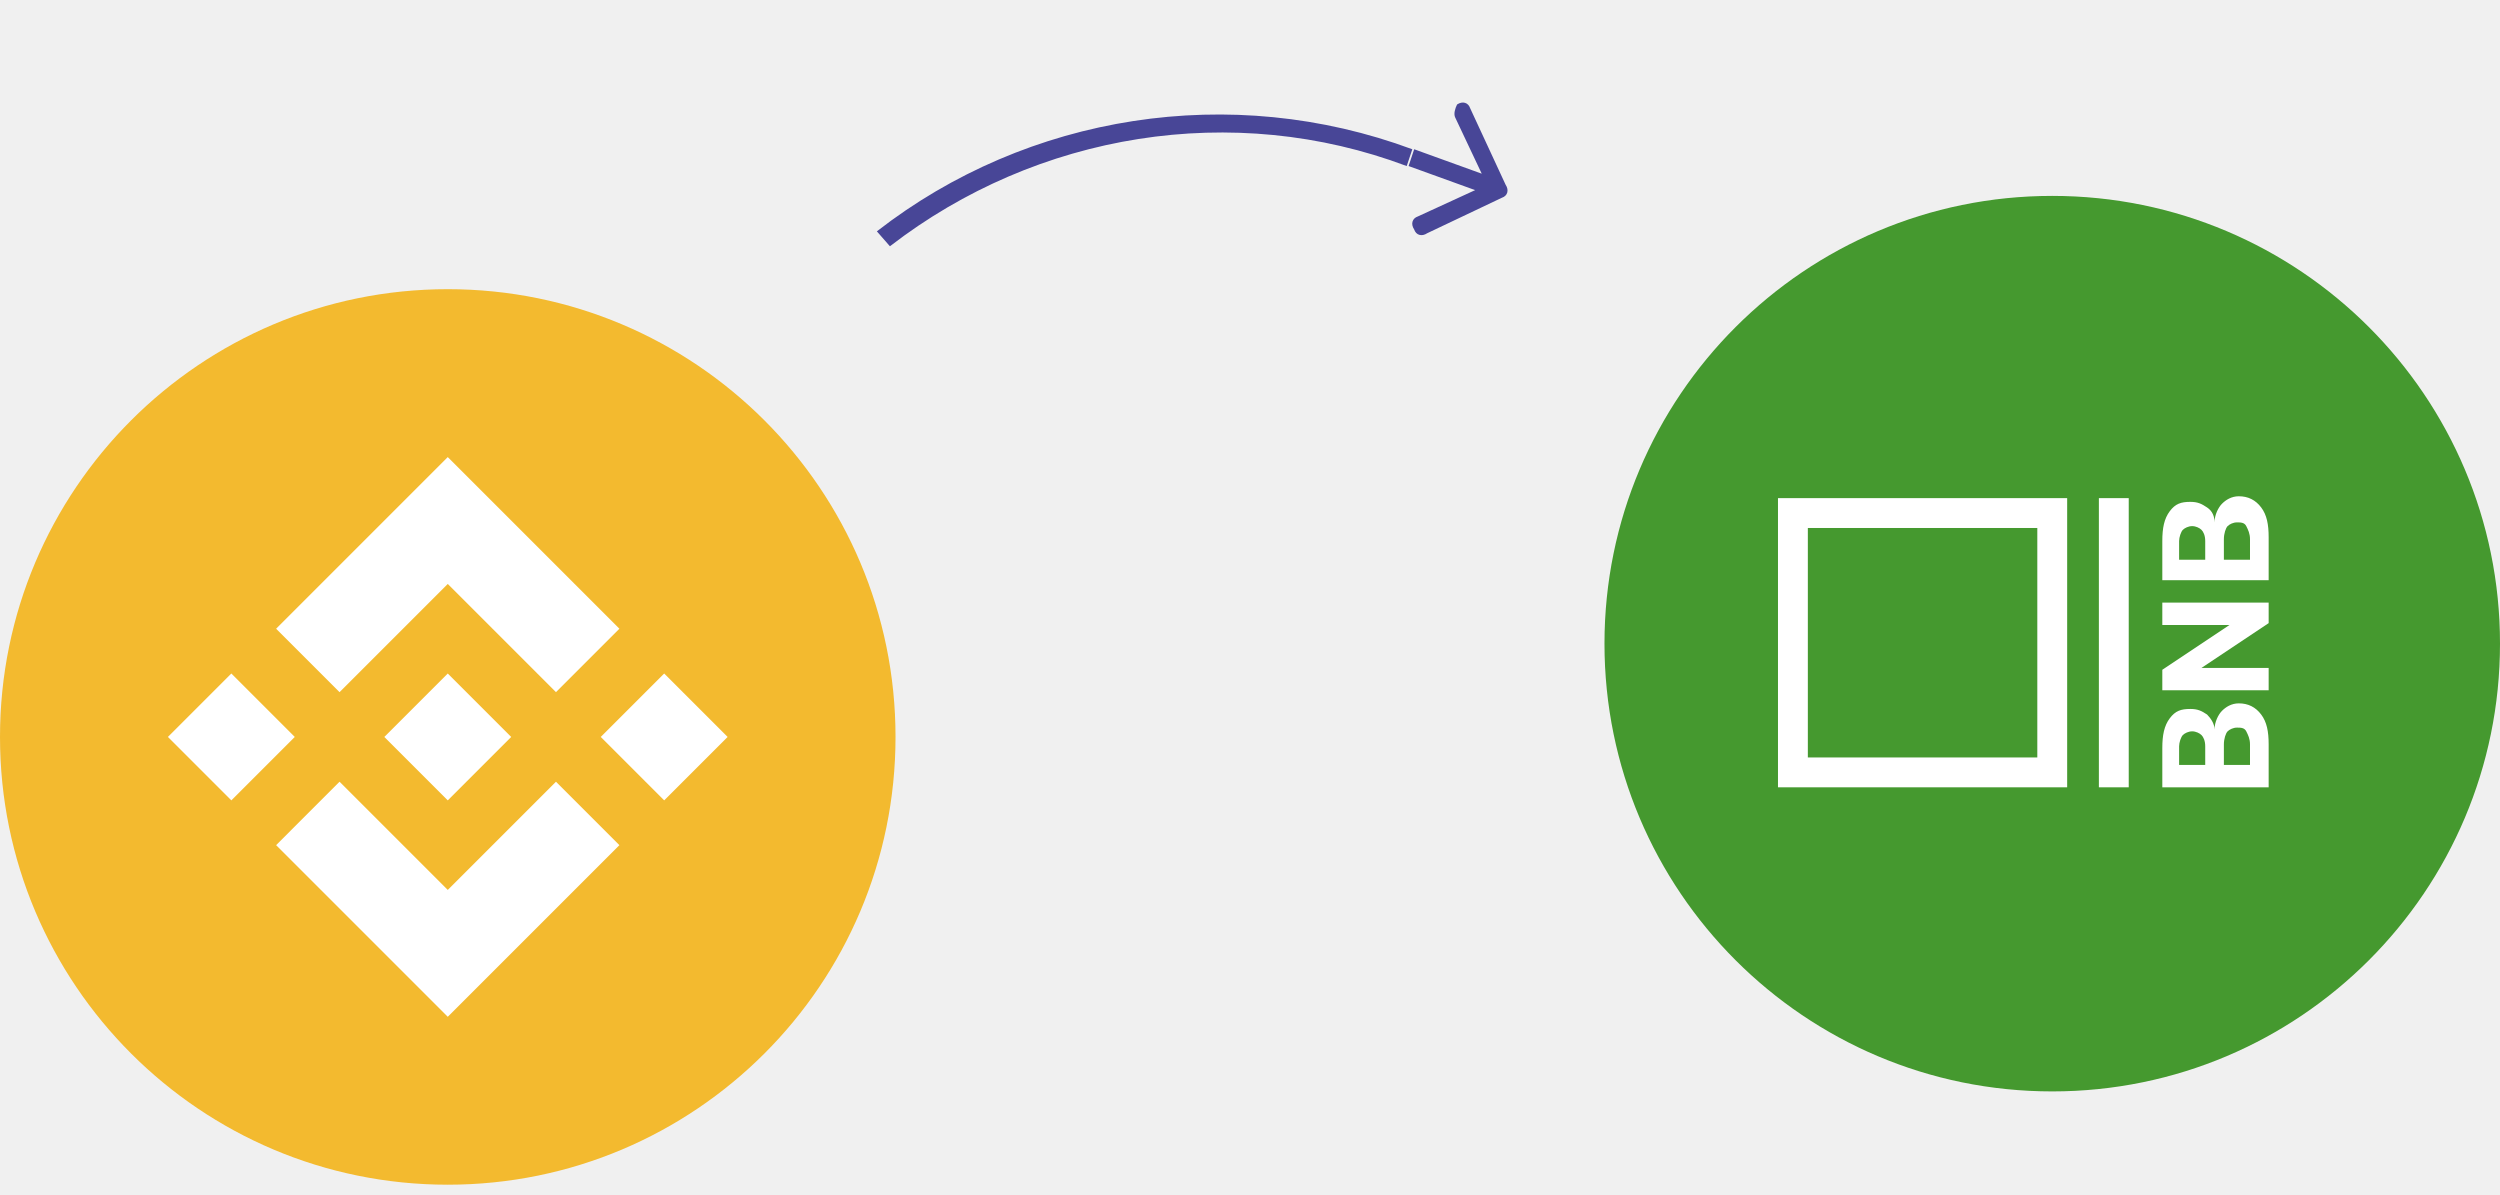
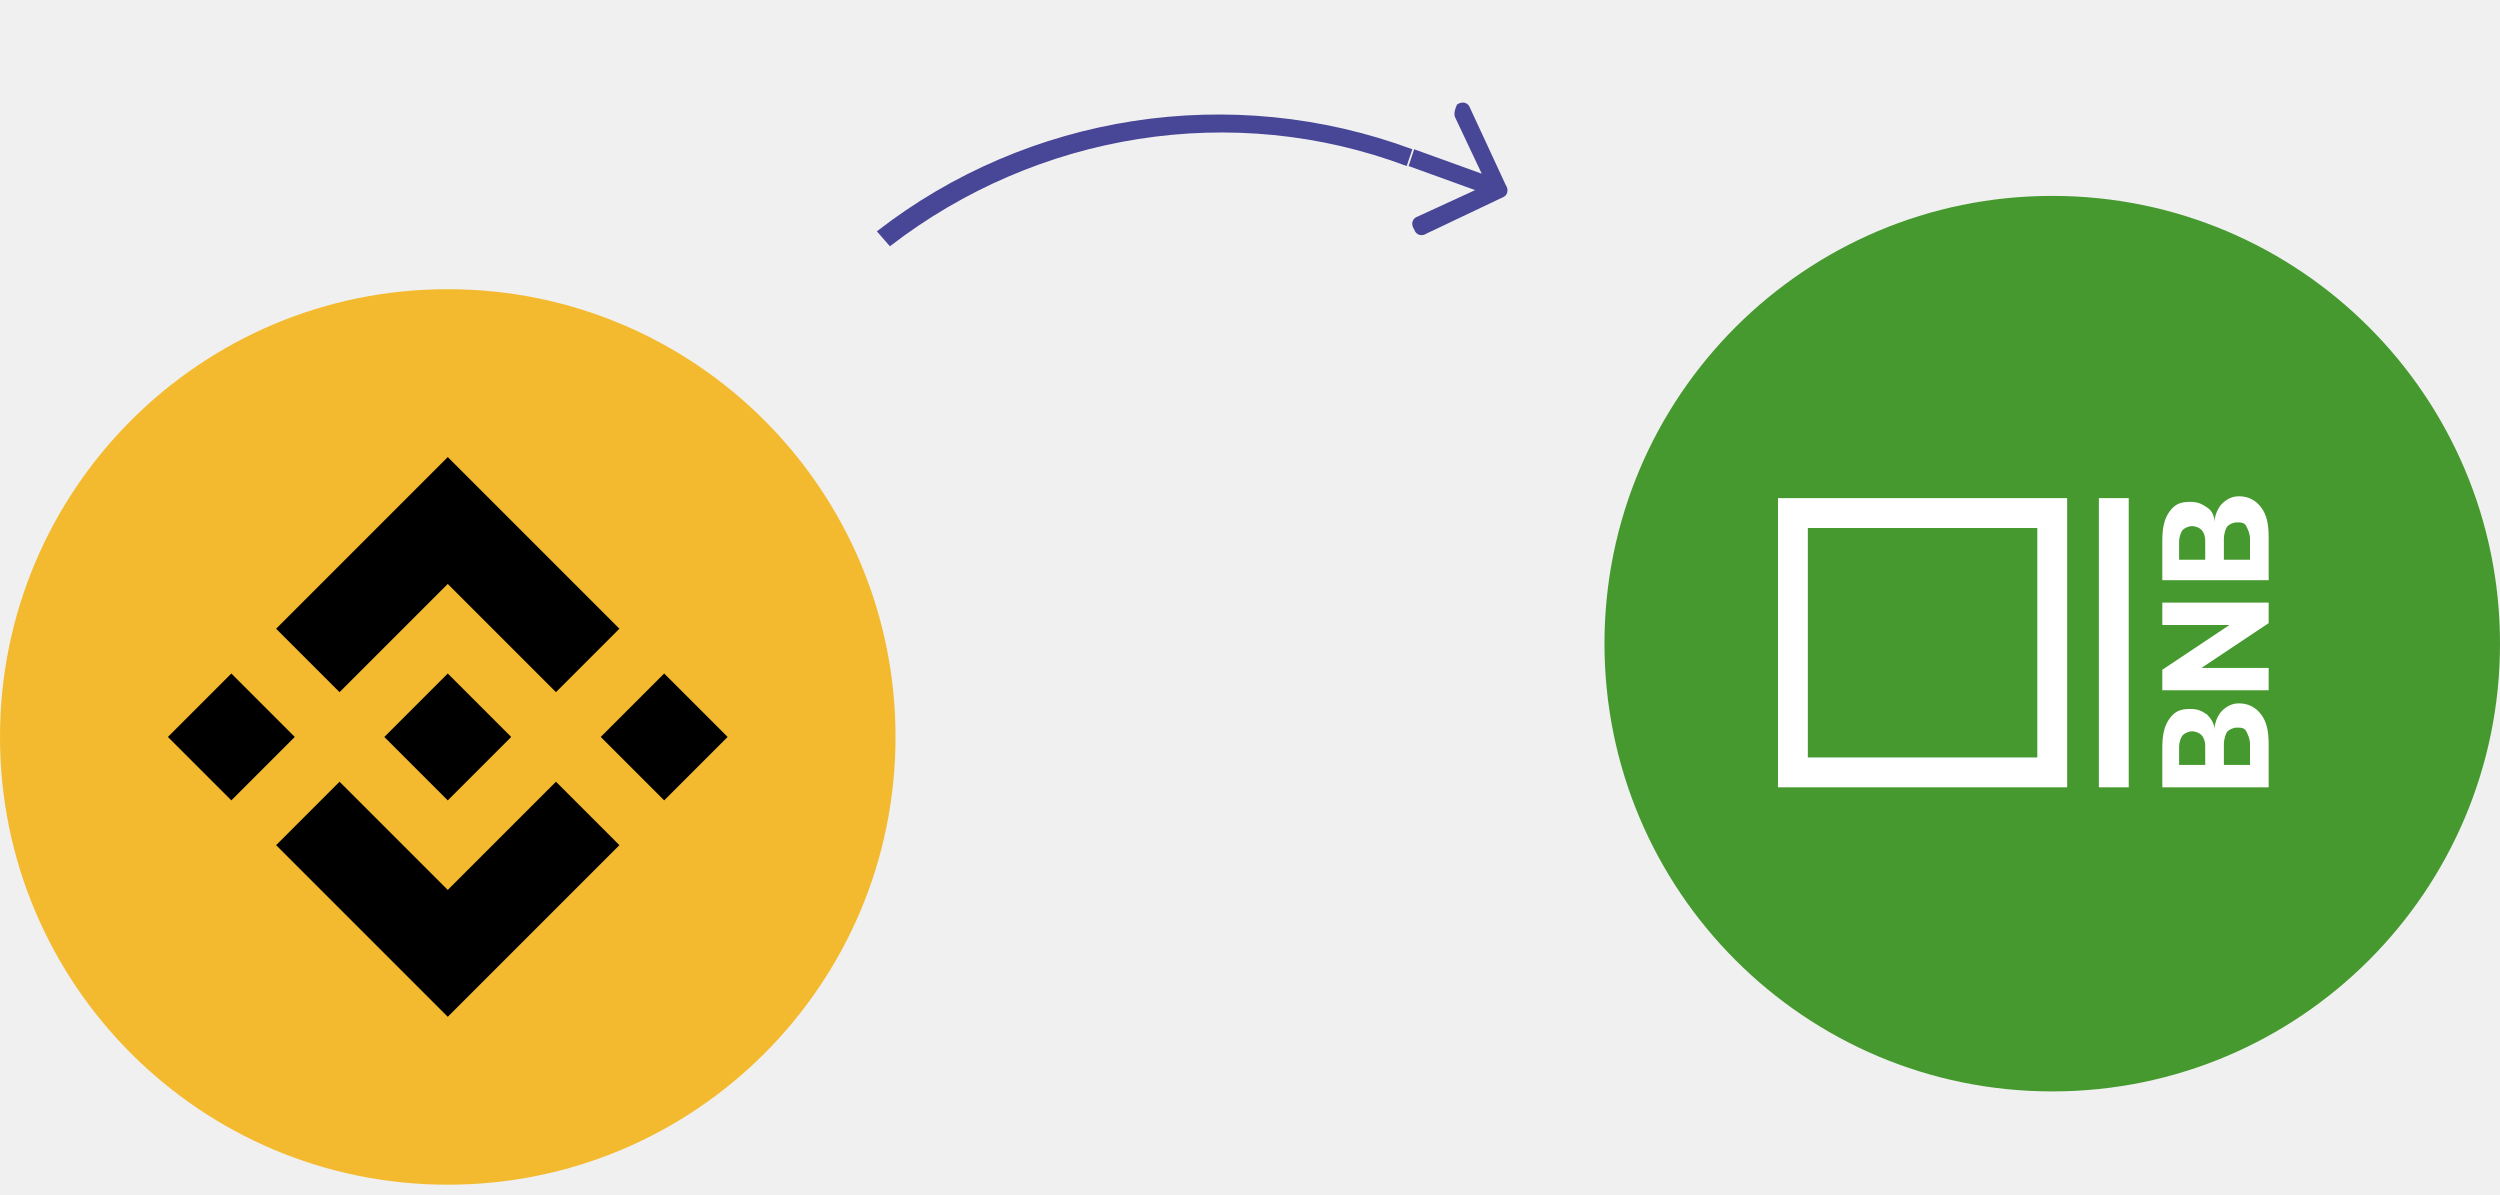
<svg xmlns="http://www.w3.org/2000/svg" version="1.1" x="0px" y="0px" viewBox="0 0 134 63" style="enable-background:new 0 0 134 63;" xml:space="preserve" width="134" height="64">
  <style type="text/css">
- 	.st0{fill:#484697;}
- 	.st1{fill:#45992F;}
- 	.st2{fill:#FFFFFF;}
- 	.st3{fill:#F3BA2F;}
+ 	.ast0{fill:#484697;}
+ 	.ast1{fill:#45992F;}
+ 	.ast2{fill:#FFFFFF;}
+ 	.ast3{fill:#F3BA2F;}
</style>
  <g id="Arrow">
-     <path class="st0" d="M75.6,7.9l0.2-0.5l0,0L75.6,7.9z M80.5,10.1c0.3-0.1,0.4-0.4,0.2-0.7l-1.9-4.1c-0.1-0.3-0.4-0.4-0.7-0.2   C78,5.3,77.9,5.6,78,5.8l1.7,3.6L76,11.1c-0.3,0.1-0.4,0.4-0.2,0.7c0.1,0.3,0.4,0.4,0.7,0.2L80.5,10.1z M75.5,8.4l4.7,1.7l0.3-0.9   l-4.7-1.7L75.5,8.4z M47.7,12.7c7.9-6.1,18.4-7.8,27.7-4.3l0.3-0.9c-9.7-3.6-20.6-1.9-28.7,4.4L47.7,12.7z" />
+     <path class="ast0" d="M75.6,7.9l0.2-0.5l0,0L75.6,7.9z M80.5,10.1c0.3-0.1,0.4-0.4,0.2-0.7l-1.9-4.1c-0.1-0.3-0.4-0.4-0.7-0.2   C78,5.3,77.9,5.6,78,5.8l1.7,3.6L76,11.1c-0.3,0.1-0.4,0.4-0.2,0.7c0.1,0.3,0.4,0.4,0.7,0.2L80.5,10.1z M75.5,8.4l4.7,1.7l0.3-0.9   l-4.7-1.7L75.5,8.4z M47.7,12.7c7.9-6.1,18.4-7.8,27.7-4.3l0.3-0.9c-9.7-3.6-20.6-1.9-28.7,4.4L47.7,12.7z" />
  </g>
  <g id="oBNB">
    <g>
-       <circle class="st1" cx="110" cy="34" r="24" />
+       <circle class="ast1" cx="110" cy="34" r="24" />
    </g>
    <g id="Logo_1_">
      <g id="XMLID_4_">
-         <polygon class="st2" points="114.1,26.2 112.5,26.2 112.5,41.7 114.1,41.7    " />
+         <polygon class="ast2" points="114.1,26.2 112.5,26.2 112.5,41.7 114.1,41.7    " />
      </g>
      <g id="XMLID_3_">
-         <path class="st2" d="M109.2,27.8v12.3H96.9V27.8H109.2 M110.8,26.2H95.3v15.5h15.5V26.2L110.8,26.2z" />
+         <path class="ast2" d="M109.2,27.8v12.3H96.9V27.8H109.2 M110.8,26.2H95.3v15.5h15.5V26.2L110.8,26.2z" />
      </g>
    </g>
    <g id="Text">
-       <path class="st2" d="M115.9,39.6c0-0.7,0.1-1.2,0.4-1.6c0.3-0.4,0.6-0.5,1.1-0.5c0.4,0,0.6,0.1,0.9,0.3c0.2,0.2,0.4,0.5,0.4,0.8    c0-0.4,0.2-0.8,0.4-1c0.2-0.2,0.5-0.4,0.9-0.4c0.5,0,0.9,0.2,1.2,0.6c0.3,0.4,0.4,0.9,0.4,1.6v2.3h-5.7L115.9,39.6L115.9,39.6z     M118.2,40.5v-1c0-0.3-0.1-0.5-0.2-0.6c-0.1-0.1-0.3-0.2-0.5-0.2s-0.4,0.1-0.5,0.2c-0.1,0.1-0.2,0.4-0.2,0.6v1H118.2z M120.6,40.5    v-1.1c0-0.3-0.1-0.5-0.2-0.7s-0.3-0.2-0.5-0.2c-0.2,0-0.4,0.1-0.5,0.2s-0.2,0.4-0.2,0.7v1.1H120.6L120.6,40.5z M121.6,36.5h-5.7    v-1.1l3.6-2.4h-3.6v-1.2h5.7v1.1l-3.6,2.4h3.6V36.5z M115.9,28.5c0-0.7,0.1-1.2,0.4-1.6c0.3-0.4,0.6-0.5,1.1-0.5    c0.4,0,0.6,0.1,0.9,0.3s0.4,0.5,0.4,0.8c0-0.4,0.2-0.8,0.4-1s0.5-0.4,0.9-0.4c0.5,0,0.9,0.2,1.2,0.6c0.3,0.4,0.4,0.9,0.4,1.6v2.3    h-5.7L115.9,28.5L115.9,28.5z M118.2,29.5v-1c0-0.3-0.1-0.5-0.2-0.6c-0.1-0.1-0.3-0.2-0.5-0.2s-0.4,0.1-0.5,0.2    c-0.1,0.1-0.2,0.4-0.2,0.6v1H118.2z M120.6,29.5v-1.1c0-0.3-0.1-0.5-0.2-0.7s-0.3-0.2-0.5-0.2c-0.2,0-0.4,0.1-0.5,0.2    s-0.2,0.4-0.2,0.7v1.1H120.6L120.6,29.5z" />
+       <path class="ast2" d="M115.9,39.6c0-0.7,0.1-1.2,0.4-1.6c0.3-0.4,0.6-0.5,1.1-0.5c0.4,0,0.6,0.1,0.9,0.3c0.2,0.2,0.4,0.5,0.4,0.8    c0-0.4,0.2-0.8,0.4-1c0.2-0.2,0.5-0.4,0.9-0.4c0.5,0,0.9,0.2,1.2,0.6c0.3,0.4,0.4,0.9,0.4,1.6v2.3h-5.7L115.9,39.6L115.9,39.6z     M118.2,40.5v-1c0-0.3-0.1-0.5-0.2-0.6c-0.1-0.1-0.3-0.2-0.5-0.2s-0.4,0.1-0.5,0.2c-0.1,0.1-0.2,0.4-0.2,0.6v1H118.2z M120.6,40.5    v-1.1c0-0.3-0.1-0.5-0.2-0.7s-0.3-0.2-0.5-0.2c-0.2,0-0.4,0.1-0.5,0.2s-0.2,0.4-0.2,0.7v1.1H120.6L120.6,40.5z M121.6,36.5h-5.7    v-1.1l3.6-2.4h-3.6v-1.2h5.7v1.1l-3.6,2.4h3.6V36.5z M115.9,28.5c0-0.7,0.1-1.2,0.4-1.6c0.3-0.4,0.6-0.5,1.1-0.5    c0.4,0,0.6,0.1,0.9,0.3s0.4,0.5,0.4,0.8c0-0.4,0.2-0.8,0.4-1s0.5-0.4,0.9-0.4c0.5,0,0.9,0.2,1.2,0.6c0.3,0.4,0.4,0.9,0.4,1.6v2.3    h-5.7L115.9,28.5L115.9,28.5z M118.2,29.5v-1c0-0.3-0.1-0.5-0.2-0.6c-0.1-0.1-0.3-0.2-0.5-0.2s-0.4,0.1-0.5,0.2    c-0.1,0.1-0.2,0.4-0.2,0.6v1H118.2z M120.6,29.5v-1.1c0-0.3-0.1-0.5-0.2-0.7s-0.3-0.2-0.5-0.2c-0.2,0-0.4,0.1-0.5,0.2    s-0.2,0.4-0.2,0.7v1.1H120.6L120.6,29.5z" />
    </g>
  </g>
  <g id="BNB">
-     <circle class="st3" cx="24" cy="39" r="24" />
+     <circle class="ast3" cx="24" cy="39" r="24" />
    <path class="st2" d="M18.2,36.6l5.8-5.8l5.8,5.8l3.4-3.4L24,24l-9.2,9.2L18.2,36.6z M9,39l3.4-3.4l3.4,3.4l-3.4,3.4L9,39z    M18.2,41.4l5.8,5.8l5.8-5.8l3.4,3.4L24,54l-9.2-9.2l0,0L18.2,41.4z M32.2,39l3.4-3.4L39,39l-3.4,3.4L32.2,39z M27.4,39L27.4,39   L27.4,39L24,42.4L20.6,39l0,0l0,0l0.6-0.6l0.3-0.3l2.5-2.5L27.4,39L27.4,39z" />
  </g>
</svg>
